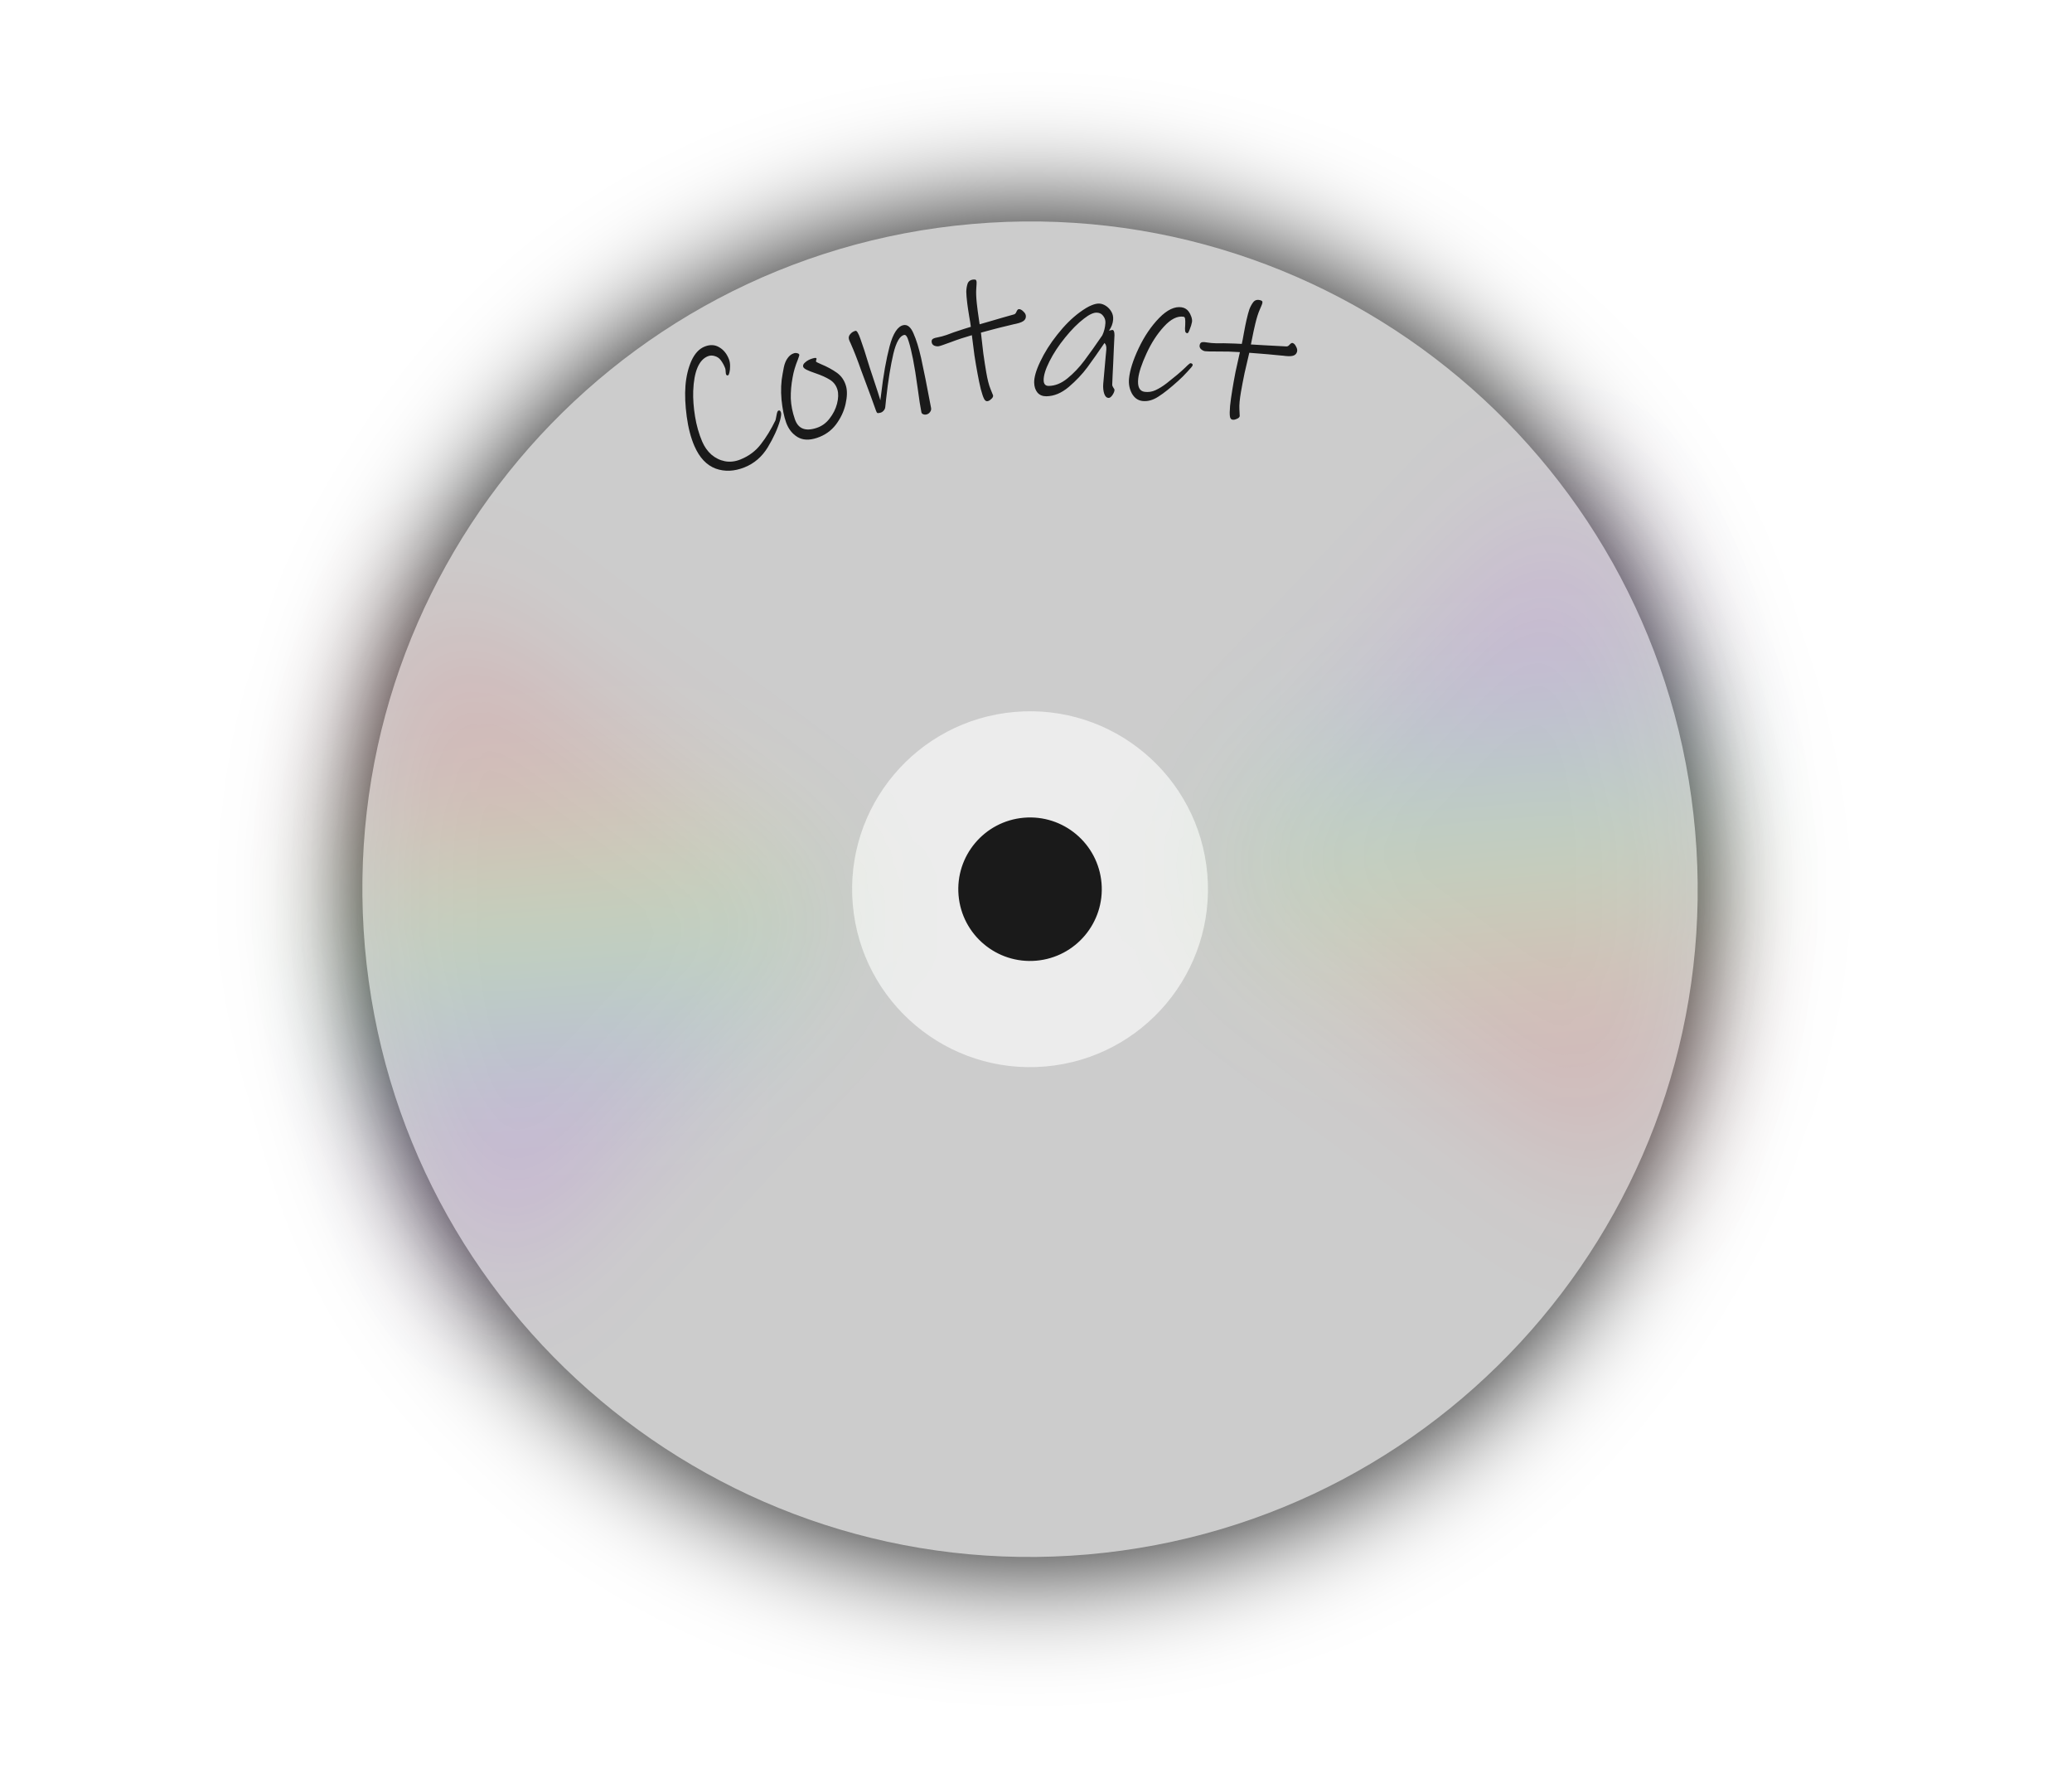
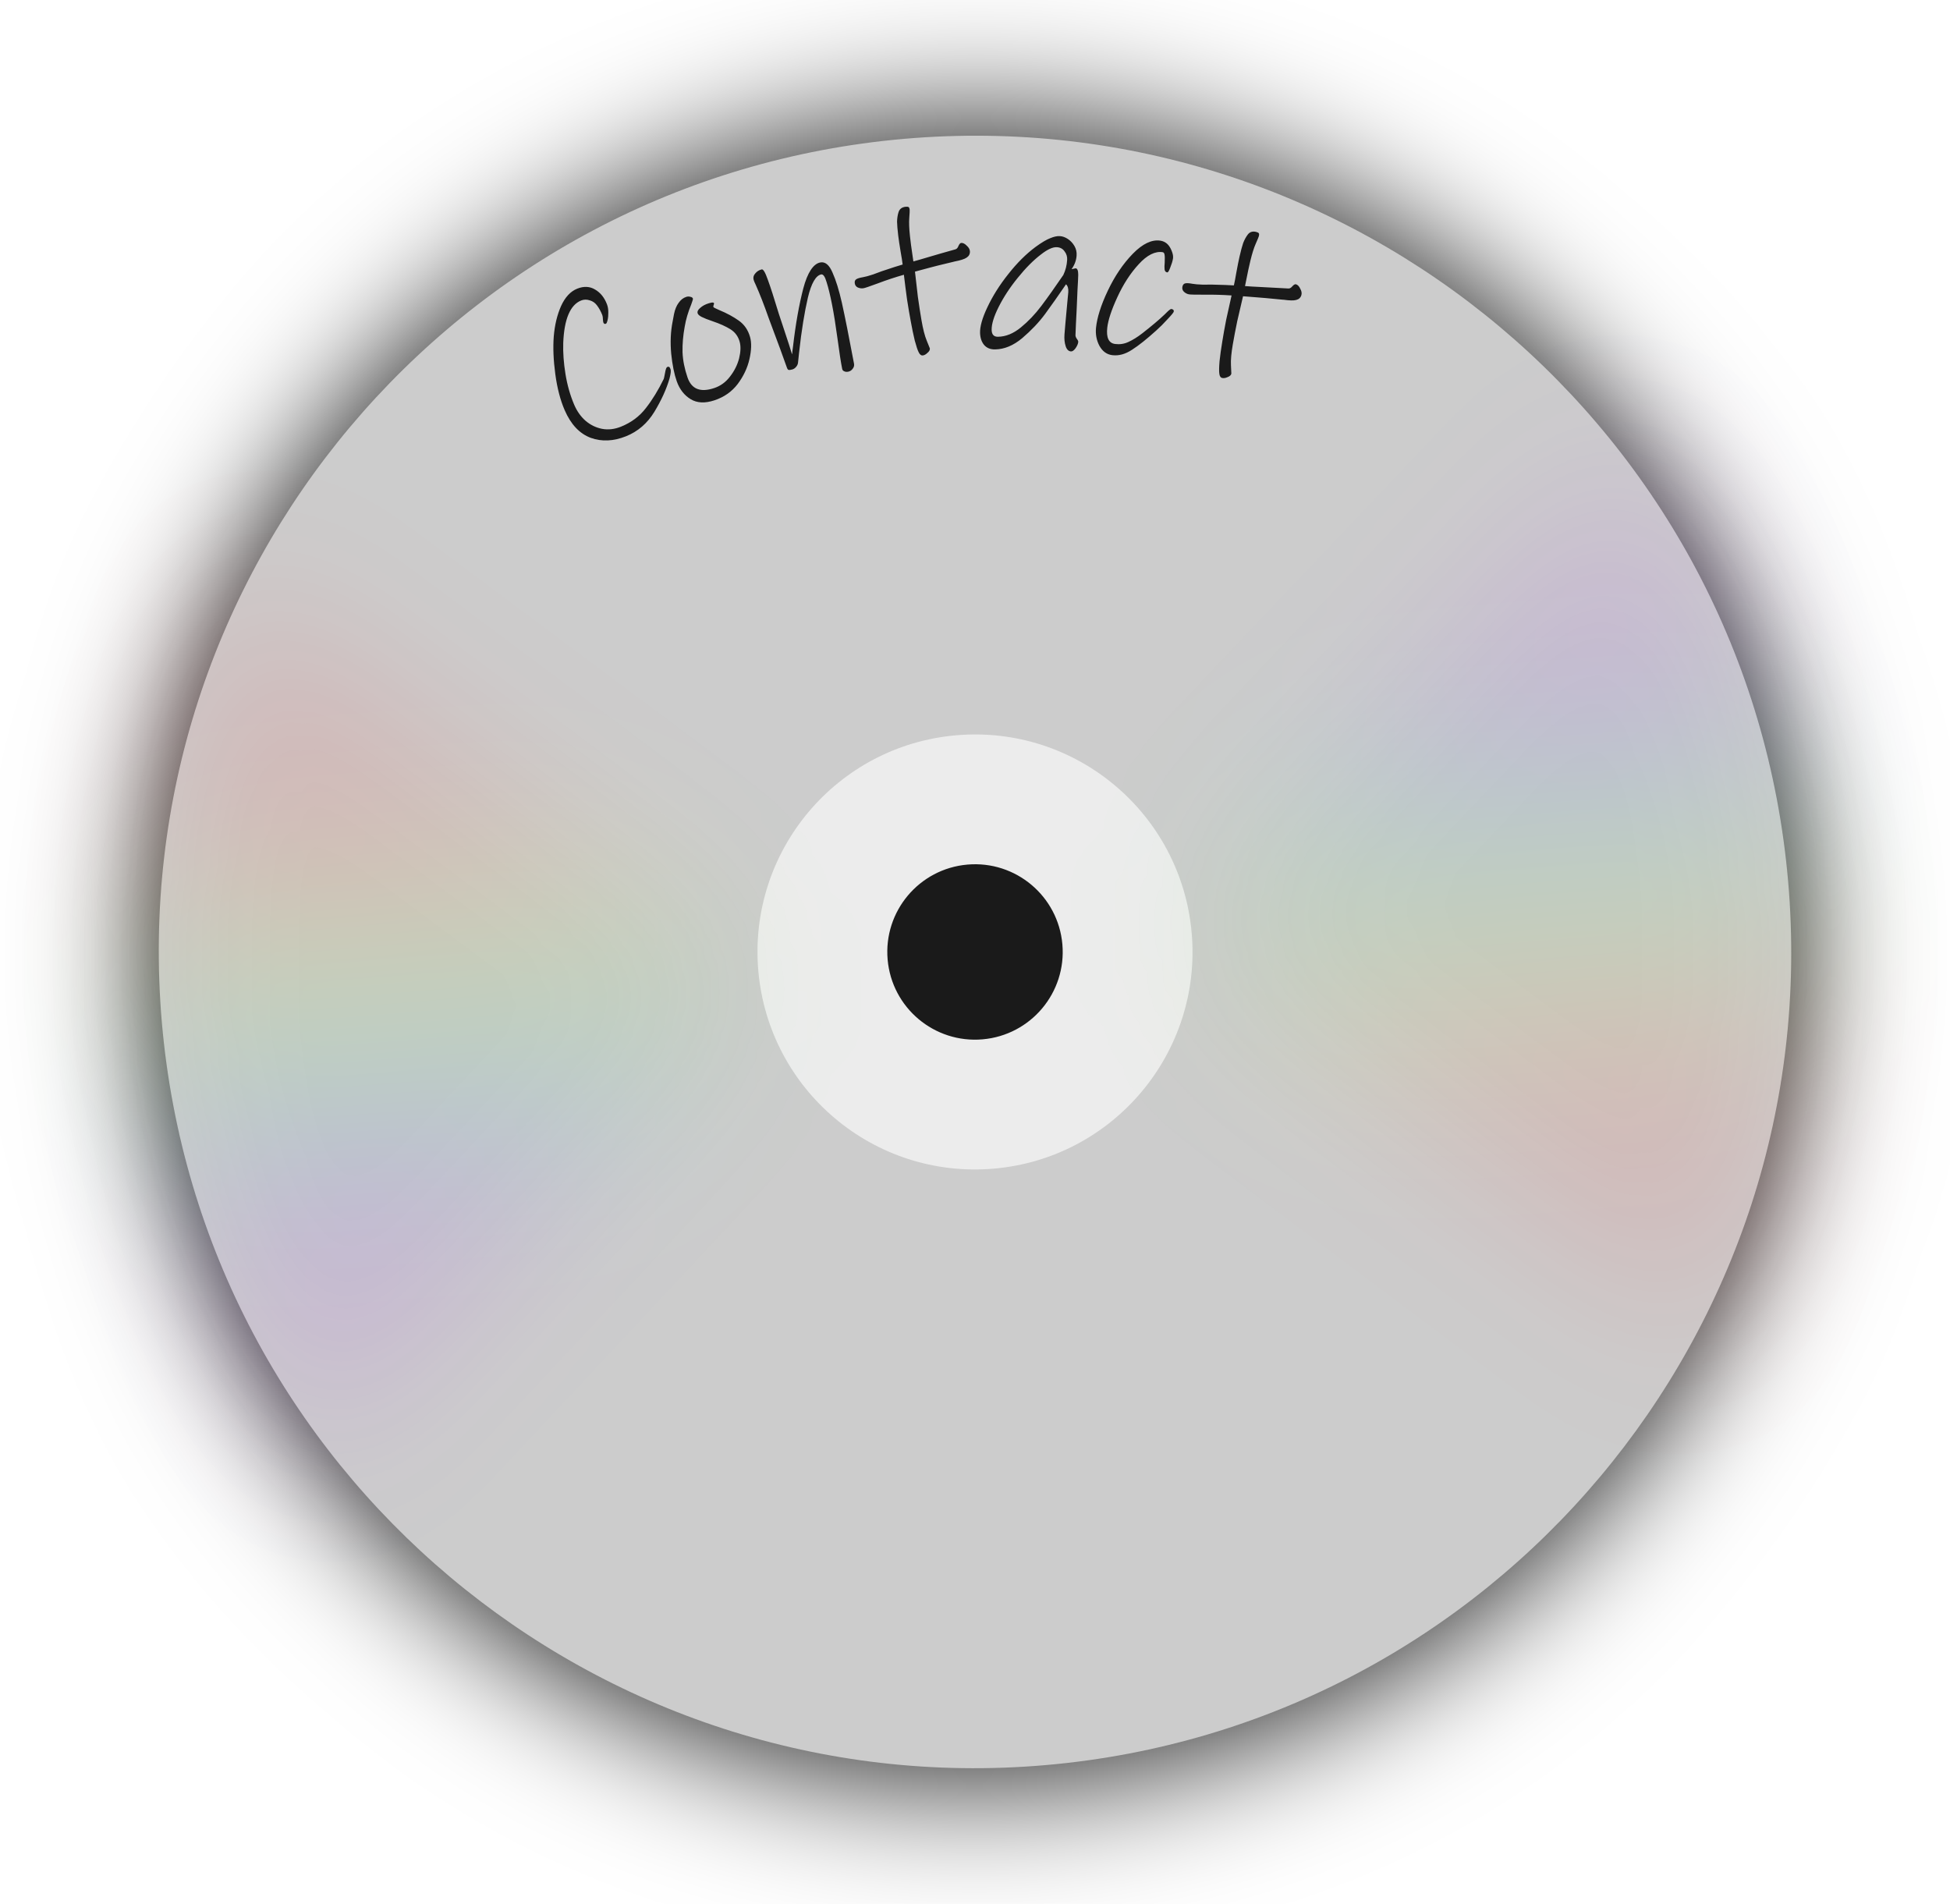
- <svg xmlns="http://www.w3.org/2000/svg" xmlns:xlink="http://www.w3.org/1999/xlink" width="851.134" height="730.017" viewBox="0 0 225.196 193.15" version="1.1" id="svg1">
+ <svg xmlns="http://www.w3.org/2000/svg" xmlns:xlink="http://www.w3.org/1999/xlink" width="655.235" height="639.743" viewBox="0 0 173.364 169.265" version="1.1" id="svg1">
  <defs id="defs1">
-     <linearGradient id="linearGradient15">
-       <stop style="stop-color:#000000;stop-opacity:1;" offset="0" id="stop15" />
-       <stop style="stop-color:#3b3b3b;stop-opacity:1;" offset="1" id="stop16" />
-     </linearGradient>
    <linearGradient id="linearGradient6">
      <stop style="stop-color:#ff0000;stop-opacity:0.1;" offset="0" id="stop6" />
      <stop style="stop-color:#fff600;stop-opacity:0.102;" offset="0.252" id="stop8" />
      <stop style="stop-color:#43ff00;stop-opacity:0.102;" offset="0.482" id="stop10" />
      <stop style="stop-color:#00ffff;stop-opacity:0.102;" offset="0.741" id="stop11" />
      <stop style="stop-color:#0001fe;stop-opacity:0.102;" offset="0.93" id="stop12" />
      <stop style="stop-color:#9f00ff;stop-opacity:0.1;" offset="1" id="stop7" />
    </linearGradient>
    <filter style="color-interpolation-filters:sRGB" id="filter14-1" x="-0.223" y="-0.318" width="1.445" height="1.636">
      <feGaussianBlur stdDeviation="5.573" id="feGaussianBlur14-4" />
    </filter>
    <filter style="color-interpolation-filters:sRGB" id="filter14-4-0" x="-0.237" y="-0.336" width="1.474" height="1.673">
      <feGaussianBlur stdDeviation="6" id="feGaussianBlur14-3-7" />
    </filter>
-     <linearGradient xlink:href="#linearGradient6" id="linearGradient71" gradientUnits="userSpaceOnUse" gradientTransform="matrix(0.5455553,0,0,0.5455553,-5.196862,116.2467)" x1="-248.265" y1="-15.266" x2="-202.585" y2="-14.954" />
-     <linearGradient xlink:href="#linearGradient6" id="linearGradient72" gradientUnits="userSpaceOnUse" gradientTransform="matrix(0.5455553,0,0,0.5455553,377.1781,222.7315)" x1="-248.265" y1="-15.266" x2="-202.585" y2="-14.954" />
-     <linearGradient xlink:href="#linearGradient15" id="linearGradient73" gradientUnits="userSpaceOnUse" gradientTransform="matrix(1.566821,2.0070593e-8,-2.0070593e-8,1.566821,150.1359,147.7233)" x1="-106.437" y1="-27.845" x2="-82.618" y2="-27.845" />
    <linearGradient xlink:href="#linearGradient6" id="linearGradient78" gradientUnits="userSpaceOnUse" gradientTransform="matrix(0.5455553,0,0,0.5455553,-5.196862,116.2467)" x1="-248.265" y1="-15.266" x2="-202.585" y2="-14.954" />
    <linearGradient xlink:href="#linearGradient6" id="linearGradient79" gradientUnits="userSpaceOnUse" gradientTransform="matrix(0.5455553,0,0,0.5455553,377.1781,222.7315)" x1="-248.265" y1="-15.266" x2="-202.585" y2="-14.954" />
-     <filter style="color-interpolation-filters:sRGB" id="filter101" x="-0.105" y="-0.222" width="1.21" height="1.452">
-       <feFlood result="flood" in="SourceGraphic" flood-opacity="1" flood-color="rgb(0,0,0)" id="feFlood100" />
-       <feGaussianBlur result="blur" in="SourceGraphic" stdDeviation="5" id="feGaussianBlur100" />
-       <feOffset result="offset" in="blur" dx="0" dy="0" id="feOffset100" />
-       <feComposite result="comp1" operator="in" in="flood" in2="offset" id="feComposite100" />
-       <feComposite result="comp2" operator="over" in="SourceGraphic" in2="comp1" id="feComposite101" />
-     </filter>
    <filter style="color-interpolation-filters:sRGB" id="filter105" x="-0.105" y="-0.222" width="1.21" height="1.452">
      <feFlood result="flood" in="SourceGraphic" flood-opacity="1" flood-color="rgb(0,0,0)" id="feFlood103" />
      <feGaussianBlur result="blur" in="SourceGraphic" stdDeviation="5" id="feGaussianBlur103" />
      <feOffset result="offset" in="blur" dx="0" dy="0" id="feOffset103" />
      <feComposite result="comp1" operator="in" in="flood" in2="offset" id="feComposite104" />
      <feComposite result="comp2" operator="over" in="SourceGraphic" in2="comp1" id="feComposite105" />
    </filter>
+     <clipPath clipPathUnits="userSpaceOnUse" id="clipPath2">
+       <rect style="fill:#1a1a1a;stroke-width:9.816;stroke-linecap:square;stroke-miterlimit:1.6" id="rect4" width="136.691" height="133.46" x="88.073" y="-335.173" transform="rotate(94.96473)" />
+     </clipPath>
  </defs>
-   <g id="layer1" transform="translate(-495.1661,170.0158)">
-     <g id="g71" transform="matrix(1.14913,0.5367096,-0.5367096,1.14913,431.6338,-203.9264)" style="filter:url(#filter101)">
-       <circle style="fill:#cccccc;fill-opacity:1;stroke:none;stroke-width:10;stroke-linecap:square;stroke-miterlimit:1.6" id="circle67" cx="253.899" cy="179.064" r="57.214" />
-       <circle style="fill:#ececec;fill-opacity:1;stroke:none;stroke-width:11.339;stroke-linecap:square;stroke-miterlimit:1.6" id="circle68" cx="253.899" cy="179.064" r="15.246" />
-       <circle style="fill:#1a1a1a;fill-opacity:1;stroke:none;stroke-width:4.34;stroke-linecap:square;stroke-miterlimit:1.6" id="circle69" cx="253.899" cy="179.064" r="6.148" />
-       <path id="path69" style="mix-blend-mode:normal;fill:url(#linearGradient71);stroke-width:5.456;stroke-linecap:square;stroke-miterlimit:1.6;filter:url(#filter14-1)" d="m -128.476,86.978 29.944,33.286 c -9.18,5.744 -19.324,8.666 -30.431,8.764 -13.234,-0.677 -22.8,-3.623 -29.623,-8.266 z" transform="rotate(180,62.4682,125.4392)" />
-       <path id="path70" style="mix-blend-mode:normal;fill:url(#linearGradient72);stroke-width:5.456;stroke-linecap:square;stroke-miterlimit:1.6;filter:url(#filter14-4-0)" d="m 253.899,193.463 30.256,34.16 c -8.55,5.501 -18.635,8.386 -30.256,8.655 -10.761,0.004 -20.914,-2.923 -30.459,-8.782 z" />
-       <path style="font-size:11.055px;line-height:1.1;font-family:'Ink Free';-inkscape-font-specification:'Ink Free';text-align:center;text-anchor:middle;fill:url(#linearGradient73);stroke-width:15.668;stroke-linecap:square;stroke-miterlimit:1.6" d="m -21.108,101.991 c -0.175,0.191 -0.355,0.377 -0.539,0.559 -0.186,0.183 -0.304,0.298 -0.365,0.352 0.414,0.799 0.756,1.49 1.023,2.064 0.087,0.187 0.179,0.332 0.274,0.434 0.099,0.092 0.156,0.156 0.171,0.189 0.034,0.074 0.026,0.151 -0.024,0.231 -0.047,0.087 -0.109,0.148 -0.187,0.185 -0.098,0.046 -0.192,0.005 -0.285,-0.123 -0.006,-0.013 -0.045,-0.069 -0.115,-0.166 -0.064,-0.1 -0.142,-0.247 -0.234,-0.441 -0.245,-0.515 -0.675,-1.369 -1.279,-2.53 -0.307,-0.591 -0.52,-1.009 -0.641,-1.264 -0.102,-0.213 -0.192,-0.411 -0.271,-0.595 -0.082,-0.19 -0.139,-0.318 -0.17,-0.385 -0.397,0.329 -0.728,0.636 -0.992,0.918 -0.082,0.099 -0.192,0.25 -0.327,0.451 -0.06,0.089 -0.122,0.175 -0.185,0.257 -0.056,0.079 -0.105,0.129 -0.147,0.151 -0.056,0.029 -0.116,0.032 -0.182,0.008 -0.066,-0.024 -0.115,-0.068 -0.15,-0.134 -0.044,-0.085 0.032,-0.259 0.235,-0.522 0.199,-0.269 0.461,-0.56 0.786,-0.87 0.333,-0.314 0.653,-0.579 0.958,-0.797 0.359,-0.252 0.781,-0.488 1.264,-0.704 0.667,-0.298 1.232,-0.44 1.684,-0.436 0.45,-0.003 0.738,0.161 0.868,0.483 0.163,0.404 0.128,0.824 -0.095,1.259 -0.226,0.43 -0.587,0.901 -1.075,1.425 1e-5,3e-5 2.1e-5,5e-5 3.1e-5,8e-5 z m -1.201,-2.326 c -0.335,0.15 -0.666,0.325 -0.994,0.527 0.018,0.057 0.065,0.186 0.141,0.386 0.084,0.197 0.166,0.383 0.247,0.557 0.118,0.242 0.235,0.485 0.353,0.727 0.082,0.157 0.181,0.359 0.296,0.607 0.141,-0.082 0.399,-0.325 0.793,-0.728 0.376,-0.403 0.677,-0.79 0.899,-1.165 0.219,-0.381 0.276,-0.708 0.163,-0.981 -0.096,-0.232 -0.321,-0.331 -0.677,-0.293 -0.355,0.038 -0.765,0.158 -1.223,0.363 1e-6,1.1e-5 2e-6,2.1e-5 3e-6,3.2e-5 z m 10.781,2.144 c -0.07,0.019 -0.139,0.026 -0.207,0.021 -0.071,-0.011 -0.178,-0.036 -0.323,-0.072 -0.511,-0.141 -1.166,-0.231 -1.959,-0.253 -0.349,-0.007 -0.762,0.005 -1.235,0.039 -0.467,0.025 -0.84,0.057 -1.103,0.088 0.184,0.44 0.368,0.88 0.55,1.32 0.073,0.185 0.153,0.334 0.238,0.444 0.087,0.118 0.137,0.194 0.149,0.229 0.027,0.077 0.012,0.152 -0.045,0.227 -0.054,0.082 -0.122,0.137 -0.203,0.166 -0.101,0.036 -0.191,-0.013 -0.271,-0.149 -0.005,-0.014 -0.038,-0.073 -0.098,-0.176 -0.054,-0.106 -0.117,-0.26 -0.191,-0.461 -0.048,-0.131 -0.164,-0.409 -0.348,-0.828 -0.06,-0.143 -0.118,-0.279 -0.173,-0.409 -0.058,-0.136 -0.105,-0.256 -0.143,-0.36 -0.029,-0.013 -0.066,-0.027 -0.111,-0.042 -0.038,-0.017 -0.077,-0.046 -0.116,-0.087 -0.044,-0.055 -0.086,-0.114 -0.126,-0.178 -0.04,-0.064 -0.066,-0.113 -0.079,-0.148 -0.018,-0.049 -0.018,-0.092 3.64e-4,-0.13 0.018,-0.038 0.049,-0.085 0.094,-0.141 -0.685,-1.736 -1.059,-2.682 -1.158,-2.949 -0.082,-0.222 -0.153,-0.428 -0.214,-0.617 -0.061,-0.19 -0.103,-0.316 -0.126,-0.378 -0.048,0.026 -0.17,0.089 -0.392,0.205 -0.218,0.113 -0.389,0.211 -0.515,0.29 -0.444,0.289 -0.769,0.537 -0.976,0.732 -0.218,0.192 -0.417,0.395 -0.597,0.607 -0.049,0.069 -0.098,0.129 -0.145,0.182 -0.058,0.049 -0.116,0.086 -0.175,0.111 -0.059,0.025 -0.12,0.024 -0.185,-0.005 -0.068,-0.035 -0.118,-0.09 -0.15,-0.164 -0.056,-0.129 0.115,-0.381 0.521,-0.752 0.407,-0.371 0.874,-0.724 1.402,-1.056 0.295,-0.186 0.686,-0.394 1.17,-0.618 0.482,-0.231 0.943,-0.419 1.378,-0.566 0.746,-0.252 1.41,-0.378 1.98,-0.389 0.578,-0.012 1.038,0.083 1.379,0.279 0.349,0.194 0.568,0.467 0.663,0.815 0.122,0.448 0.089,0.869 -0.092,1.264 -0.181,0.395 -0.458,0.774 -0.83,1.14 -0.367,0.367 -0.867,0.809 -1.505,1.352 -0.159,0.147 -0.318,0.288 -0.48,0.422 -0.153,0.131 -0.258,0.225 -0.312,0.274 0.015,0.042 0.03,0.072 0.044,0.09 0.825,-0.106 1.647,-0.165 2.46,-0.178 0.081,-0.002 0.162,-0.004 0.243,-0.005 0.838,-0.004 1.474,0.024 1.871,0.059 0.403,0.029 0.614,0.089 0.636,0.175 0.022,0.086 0.013,0.198 -0.025,0.338 -0.039,0.14 -0.096,0.219 -0.172,0.24 7e-6,3e-5 1.4e-5,6e-5 2.1e-5,9e-5 z m -5.801,-5.395 c -0.475,0.161 -0.778,0.278 -0.892,0.334 0.01,0.051 0.039,0.17 0.089,0.356 0.057,0.183 0.118,0.365 0.183,0.546 0.214,0.551 0.428,1.101 0.642,1.652 0.169,0.426 0.337,0.852 0.505,1.278 0.062,-0.03 0.176,-0.106 0.344,-0.227 0.173,-0.131 0.315,-0.245 0.426,-0.346 0.8,-0.67 1.385,-1.239 1.742,-1.739 0.361,-0.507 0.482,-0.996 0.347,-1.471 -0.066,-0.234 -0.239,-0.419 -0.521,-0.553 -0.282,-0.133 -0.671,-0.193 -1.166,-0.171 -0.489,0.012 -1.058,0.123 -1.698,0.341 -2e-6,4e-6 -5e-6,8e-6 -7e-6,1.3e-5 z m 8.926,4.946 c -0.378,0.076 -0.751,0.074 -1.123,-0.009 -0.374,-0.09 -0.704,-0.265 -0.993,-0.528 -0.288,-0.263 -0.49,-0.616 -0.6,-1.059 -0.187,-0.757 -0.181,-1.592 0.047,-2.5 0.226,-0.914 0.648,-1.818 1.286,-2.695 0.067,-0.081 0.134,-0.139 0.202,-0.175 0.068,-0.036 0.15,-0.063 0.246,-0.081 0.08,-0.015 0.16,-0.011 0.239,0.011 0.087,0.021 0.135,0.057 0.144,0.108 0.005,0.029 -0.003,0.075 -0.024,0.139 -0.015,0.055 -0.024,0.09 -0.03,0.106 0.048,-0.009 0.103,-0.023 0.165,-0.042 0.069,-0.027 0.204,-0.059 0.403,-0.094 0.231,-0.04 0.551,-0.057 0.954,-0.046 0.41,0.003 0.713,0.03 0.907,0.077 0.549,0.138 0.978,0.363 1.286,0.667 0.307,0.297 0.478,0.637 0.521,1.016 0.083,0.752 -0.061,1.495 -0.405,2.233 -0.344,0.738 -0.808,1.365 -1.389,1.889 -0.582,0.525 -1.186,0.851 -1.837,0.982 -4.7e-6,-2e-5 -9.4e-6,-4e-5 -1.41e-5,-7e-5 z m 1.681,-6.344 c -0.243,-0.061 -0.541,-0.065 -0.89,-0.009 -0.111,0.018 -0.261,0.05 -0.448,0.096 -0.146,0.028 -0.291,0.057 -0.437,0.087 -0.379,0.067 -0.582,0.032 -0.609,-0.113 -0.01,-0.051 -0.015,-0.098 -0.015,-0.143 -2.843e-4,-0.045 0.002,-0.075 0.007,-0.091 -0.167,0.031 -0.294,0.101 -0.379,0.207 -0.528,0.74 -0.878,1.499 -1.064,2.265 -0.179,0.764 -0.181,1.474 -0.028,2.126 0.143,0.609 0.4,1.018 0.761,1.23 0.368,0.204 0.809,0.249 1.333,0.144 0.595,-0.12 1.143,-0.399 1.661,-0.841 0.525,-0.443 0.937,-0.969 1.232,-1.586 0.303,-0.618 0.428,-1.231 0.354,-1.844 -0.051,-0.423 -0.197,-0.753 -0.442,-0.989 -0.246,-0.243 -0.592,-0.424 -1.037,-0.538 7e-7,7e-6 1.4e-6,1.3e-5 2.2e-6,2e-5 z m 9.259,-0.814 c -0.442,0.072 -0.939,0.107 -1.497,0.11 0.015,0.114 0.03,0.228 0.045,0.342 0.113,0.809 0.2,1.579 0.265,2.307 0.073,0.728 0.1,1.428 0.088,2.097 -0.015,0.793 -0.173,1.35 -0.462,1.669 -0.291,0.328 -0.746,0.49 -1.378,0.504 -0.403,0.009 -0.869,-0.073 -1.412,-0.241 -0.543,-0.168 -1.021,-0.377 -1.438,-0.636 -0.409,-0.259 -0.632,-0.507 -0.657,-0.757 -0.011,-0.11 0.033,-0.221 0.132,-0.334 0.099,-0.113 0.215,-0.212 0.348,-0.298 0.133,-0.085 0.229,-0.13 0.287,-0.135 0.095,-0.008 0.16,0.013 0.193,0.062 0.041,0.056 0.063,0.098 0.065,0.127 0.003,0.037 -0.02,0.072 -0.069,0.105 -0.112,0.068 -0.188,0.122 -0.229,0.162 -0.041,0.04 -0.058,0.097 -0.051,0.17 0.015,0.176 0.177,0.36 0.48,0.558 0.31,0.197 0.678,0.363 1.103,0.503 0.425,0.132 0.813,0.195 1.172,0.186 0.309,-0.008 0.558,-0.047 0.747,-0.122 0.189,-0.075 0.337,-0.229 0.444,-0.463 0.107,-0.242 0.164,-0.602 0.166,-1.079 0.004,-0.787 -0.11,-2.127 -0.383,-3.935 -0.024,-0.169 -0.049,-0.319 -0.073,-0.451 -0.017,-0.14 -0.029,-0.257 -0.038,-0.352 -0.549,0.003 -0.988,0.011 -1.319,0.014 -0.615,0.005 -1.127,-5.47e-4 -1.552,-0.026 -0.122,-0.007 -0.225,-0.041 -0.31,-0.101 -0.078,-0.068 -0.12,-0.154 -0.127,-0.256 -0.003,-0.044 0.018,-0.09 0.064,-0.137 0.046,-0.047 0.101,-0.073 0.166,-0.077 0.163,-0.011 0.351,-0.011 0.564,-8.5e-4 0.59,0.019 1.224,0.02 1.911,0.007 0.163,-0.003 0.327,-0.005 0.49,-0.006 -0.034,-0.191 -0.048,-0.326 -0.04,-0.407 0.008,-0.066 0.053,-0.129 0.135,-0.188 0.091,-0.059 0.182,-0.089 0.273,-0.089 0.099,-1.49e-4 0.178,0.066 0.235,0.199 0.024,0.059 0.065,0.221 0.12,0.485 0.385,0.002 0.686,-0.003 0.909,-0.02 0.232,-0.024 0.36,-0.038 0.395,-0.044 0.23,-0.022 0.384,-0.031 0.457,-0.028 0.082,0.003 0.147,0.017 0.196,0.041 0.056,0.025 0.083,0.059 0.081,0.103 -0.005,0.103 -0.059,0.196 -0.161,0.28 -0.102,0.084 -0.214,0.135 -0.336,0.152 z m 6.923,0.249 c -0.234,0.073 -0.588,0.131 -1.068,0.185 -0.472,0.054 -0.855,0.089 -1.157,0.101 -0.471,0.018 -0.944,0.027 -1.42,0.027 -0.481,-0.007 -0.754,-0.008 -0.905,-0.014 -0.03,0.426 -0.058,0.867 -0.083,1.324 -0.025,0.451 -0.041,0.756 -0.049,0.927 0.315,-0.01 0.741,-0.036 1.363,-0.068 0.148,-0.005 0.296,-0.009 0.444,-0.013 0.491,-0.02 0.882,-0.112 1.173,-0.285 0.153,-0.081 0.261,-0.117 0.322,-0.108 0.054,0.008 0.092,0.044 0.113,0.107 0.031,0.057 0.041,0.114 0.032,0.172 -0.02,0.131 -0.199,0.251 -0.534,0.365 -0.326,0.108 -0.679,0.174 -1.059,0.199 -0.32,0.026 -0.674,0.046 -1.067,0.064 -0.392,0.017 -0.65,0.031 -0.772,0.034 -0.07,1.255 -0.027,2.204 0.119,2.828 0.2,0.093 0.397,0.169 0.592,0.227 0.196,0.051 0.45,0.095 0.763,0.134 0.313,0.04 0.616,0.04 0.913,0.002 0.298,-0.046 0.542,-0.115 0.734,-0.211 0.199,-0.095 0.308,-0.196 0.326,-0.304 0.01,-0.058 0.008,-0.114 -0.006,-0.168 -0.012,-0.061 -0.032,-0.124 -0.058,-0.188 -0.011,-0.024 -0.031,-0.061 -0.06,-0.11 -0.021,-0.055 -0.029,-0.098 -0.024,-0.127 0.012,-0.072 0.098,-0.096 0.258,-0.07 0.117,0.019 0.207,0.086 0.269,0.201 0.071,0.109 0.096,0.221 0.076,0.337 -0.04,0.232 -0.184,0.441 -0.429,0.631 -0.238,0.191 -0.543,0.327 -0.918,0.412 -0.368,0.093 -0.762,0.113 -1.184,0.06 -0.43,-0.054 -0.778,-0.117 -1.048,-0.196 -0.271,-0.072 -0.47,-0.182 -0.599,-0.334 -0.152,-0.212 -0.244,-0.568 -0.275,-1.065 -0.018,-0.375 -0.025,-0.845 -0.022,-1.408 0.001,-0.183 0.003,-0.376 0.006,-0.578 -0.147,0.025 -0.311,0.046 -0.495,0.062 -0.175,0.01 -0.307,0.013 -0.398,0.007 -0.09,-0.005 -0.164,-0.036 -0.222,-0.09 -0.05,-0.062 -0.072,-0.133 -0.068,-0.214 0.003,-0.051 0.013,-0.095 0.03,-0.131 0.025,-0.036 0.057,-0.056 0.095,-0.061 0.252,-0.015 0.439,-0.021 0.553,-0.021 0.165,-0.007 0.331,-0.013 0.497,-0.019 0.045,-0.95 0.073,-1.724 0.087,-2.321 -0.121,-0.009 -0.217,-0.012 -0.29,-0.01 -0.185,-0.009 -0.37,-0.017 -0.555,-0.024 -0.072,-0.004 -0.127,-0.026 -0.166,-0.064 -0.038,-0.039 -0.056,-0.08 -0.054,-0.124 0.01,-0.176 0.145,-0.288 0.409,-0.331 0.098,-0.009 0.222,-0.016 0.369,-0.021 0.156,-0.012 0.259,-0.015 0.308,-0.012 0.074,-0.063 0.149,-0.111 0.227,-0.143 0.098,-0.04 0.199,-0.055 0.304,-0.046 0.032,0.003 0.055,0.031 0.066,0.084 0.02,0.046 0.03,0.08 0.028,0.102 0.537,0.028 1.171,0.039 1.914,0.044 0.501,0.003 1.237,-0.036 2.283,-0.091 0.153,-0.005 0.305,-0.009 0.458,-0.013 0.08,0.014 0.112,0.064 0.097,0.151 -0.015,0.087 -0.096,0.151 -0.242,0.193 -3.2e-6,2e-5 -6.4e-6,4e-5 -9.5e-6,5.9e-5 z m 5.615,6.603 c -0.414,0.323 -0.923,0.608 -1.527,0.863 -0.601,0.248 -1.196,0.301 -1.795,0.162 -0.634,-0.147 -1.112,-0.441 -1.442,-0.891 -0.328,-0.456 -0.429,-1.049 -0.288,-1.776 0.096,-0.497 0.293,-1.044 0.597,-1.634 0.305,-0.591 0.628,-1.092 0.97,-1.501 0.351,-0.415 0.729,-0.74 1.133,-0.975 0.411,-0.233 0.792,-0.309 1.135,-0.228 0.335,0.079 0.565,0.252 0.688,0.517 0.131,0.267 0.154,0.565 0.071,0.893 -0.03,0.121 -0.089,0.24 -0.174,0.355 -0.076,0.11 -0.155,0.2 -0.237,0.271 -0.082,0.071 -0.138,0.102 -0.168,0.095 -0.061,-0.015 -0.083,-0.054 -0.067,-0.119 0.005,-0.021 0.028,-0.065 0.068,-0.131 0.05,-0.071 0.081,-0.132 0.093,-0.182 0.044,-0.179 0.062,-0.352 0.055,-0.52 -0.005,-0.145 -0.055,-0.275 -0.15,-0.388 -0.093,-0.121 -0.21,-0.197 -0.349,-0.23 -0.557,-0.131 -1.199,0.25 -1.892,1.147 -0.277,0.362 -0.53,0.782 -0.76,1.26 -0.231,0.478 -0.391,0.951 -0.486,1.419 -0.066,0.324 -0.059,0.633 0.016,0.925 0.082,0.294 0.228,0.546 0.436,0.757 0.216,0.212 0.486,0.355 0.812,0.43 0.519,0.12 1.016,0.109 1.5,-0.034 0.491,-0.142 0.997,-0.351 1.521,-0.63 0.018,-0.01 0.09,-0.075 0.215,-0.194 0.127,-0.126 0.213,-0.182 0.257,-0.17 0.044,0.012 0.07,0.031 0.078,0.056 0.009,0.025 0.005,0.066 -0.01,0.123 -0.02,0.071 -0.12,0.181 -0.3,0.33 -10e-7,-10e-6 -10e-7,-2e-5 -2e-6,-3e-5 z m 8.619,-2.456 c -0.022,-0.008 -0.094,-0.052 -0.215,-0.132 -0.111,-0.085 -0.223,-0.146 -0.334,-0.184 -0.356,-0.12 -0.767,-0.238 -1.233,-0.352 -0.466,-0.114 -0.86,-0.186 -1.179,-0.218 -0.085,0.345 -0.238,0.885 -0.457,1.622 -0.21,0.732 -0.443,1.498 -0.7,2.3 -0.108,0.338 -0.236,0.712 -0.383,1.122 -0.14,0.413 -0.236,0.665 -0.289,0.757 -0.039,0.073 -0.109,0.12 -0.21,0.142 -0.094,0.024 -0.183,0.023 -0.268,-0.004 -0.05,-0.016 -0.086,-0.05 -0.108,-0.104 -0.022,-0.053 -0.025,-0.108 -0.007,-0.165 0.042,-0.122 0.084,-0.244 0.127,-0.366 0.215,-0.536 0.45,-1.206 0.702,-2.008 0.182,-0.577 0.382,-1.239 0.599,-1.983 0.22,-0.751 0.35,-1.217 0.39,-1.398 -1.543,-0.312 -2.606,-0.453 -3.144,-0.459 -0.099,0.003 -0.205,-0.011 -0.318,-0.043 -0.136,-0.038 -0.256,-0.12 -0.36,-0.247 -0.104,-0.127 -0.142,-0.244 -0.113,-0.351 0.019,-0.071 0.056,-0.115 0.109,-0.131 0.055,-0.023 0.118,-0.026 0.186,-0.007 0.446,0.098 0.807,0.177 1.115,0.241 0.694,0.136 1.565,0.296 2.621,0.493 0.068,-0.218 0.121,-0.372 0.157,-0.461 0.044,-0.087 0.085,-0.124 0.123,-0.113 0.144,0.045 0.256,0.138 0.335,0.279 0.016,0.028 0.017,0.091 0.003,0.187 -0.012,0.089 -0.022,0.148 -0.031,0.176 0.168,0.045 0.449,0.096 0.844,0.154 0.845,0.142 1.422,0.271 1.717,0.37 0.357,0.121 0.58,0.244 0.67,0.369 0.062,0.084 0.068,0.199 0.017,0.346 -0.019,0.056 -0.066,0.106 -0.139,0.152 -0.071,0.038 -0.147,0.043 -0.228,0.015 0,-3e-6 0,-7e-6 0,-1e-5 z m 0.881,7.583 c -0.463,-0.166 -0.816,-0.334 -1.06,-0.507 -0.246,-0.165 -0.346,-0.314 -0.299,-0.446 0.025,-0.07 0.115,-0.167 0.272,-0.292 0.166,-0.129 0.278,-0.184 0.335,-0.164 0.086,0.03 0.123,0.063 0.11,0.098 -0.007,0.021 -0.03,0.04 -0.069,0.058 -0.031,0.02 -0.052,0.044 -0.062,0.072 -0.007,0.021 0.024,0.067 0.095,0.14 0.078,0.075 0.204,0.162 0.377,0.263 0.173,0.101 0.392,0.199 0.656,0.293 0.422,0.151 0.819,0.204 1.192,0.158 0.38,-0.043 0.701,-0.154 0.962,-0.334 0.261,-0.18 0.433,-0.384 0.517,-0.612 0.109,-0.298 0.052,-0.609 -0.171,-0.934 -0.216,-0.322 -0.62,-0.702 -1.213,-1.135 -0.568,-0.433 -1.009,-0.779 -1.316,-1.037 -0.298,-0.263 -0.522,-0.53 -0.672,-0.801 -0.147,-0.279 -0.172,-0.561 -0.072,-0.847 0.134,-0.384 0.492,-0.682 1.077,-0.891 0.587,-0.216 1.256,-0.319 2.004,-0.308 0.75,0.004 1.407,0.112 1.972,0.321 0.29,0.107 0.425,0.22 0.406,0.339 -0.019,0.119 -0.054,0.247 -0.105,0.386 -0.038,0.104 -0.097,0.141 -0.176,0.112 -0.036,-0.013 -0.076,-0.04 -0.119,-0.079 -0.033,-0.044 -0.065,-0.079 -0.096,-0.106 -0.038,-0.03 -0.084,-0.062 -0.137,-0.098 -0.053,-0.035 -0.134,-0.073 -0.242,-0.113 -0.377,-0.139 -0.865,-0.212 -1.464,-0.217 -0.6,-0.005 -1.147,0.061 -1.641,0.2 -0.486,0.141 -0.774,0.342 -0.865,0.599 -0.074,0.209 -0.05,0.421 0.071,0.636 0.128,0.218 0.32,0.435 0.578,0.652 0.26,0.21 0.633,0.493 1.116,0.849 0.713,0.509 1.205,0.973 1.477,1.386 0.279,0.416 0.345,0.825 0.198,1.226 -0.127,0.346 -0.375,0.644 -0.743,0.894 -0.358,0.246 -0.794,0.394 -1.306,0.444 -0.508,0.06 -1.036,-0.009 -1.585,-0.205 6e-6,-10e-6 1.2e-5,-3e-5 1.8e-5,-4e-5 z" id="path71" transform="rotate(62.12374,97.98629,371.4029)" aria-label="PROJECTS" />
-     </g>
-     <g id="g78" transform="matrix(-0.1097609,-1.263531,1.263531,-0.1097609,408.7311,267.0794)" style="filter:url(#filter105)">
+   <g id="layer1" transform="translate(-577.7823,181.0662)">
+     <g id="g78" transform="matrix(-0.1097609,-1.263531,1.263531,-0.1097609,466.0799,244.0301)" style="filter:url(#filter105)" clip-path="url(#clipPath2)">
      <circle style="fill:#cccccc;fill-opacity:1;stroke:none;stroke-width:10;stroke-linecap:square;stroke-miterlimit:1.6" id="circle74" cx="253.899" cy="179.064" r="57.214" />
      <circle style="fill:#ececec;fill-opacity:1;stroke:none;stroke-width:11.339;stroke-linecap:square;stroke-miterlimit:1.6" id="circle75" cx="253.899" cy="179.064" r="15.246" />
      <circle style="fill:#1a1a1a;fill-opacity:1;stroke:none;stroke-width:4.34;stroke-linecap:square;stroke-miterlimit:1.6" id="circle76" cx="253.899" cy="179.064" r="6.148" />
      <path id="path76" style="mix-blend-mode:normal;fill:url(#linearGradient78);stroke-width:5.456;stroke-linecap:square;stroke-miterlimit:1.6;filter:url(#filter14-1)" d="m -128.476,86.978 29.944,33.286 c -9.18,5.744 -19.324,8.666 -30.431,8.764 -13.234,-0.677 -22.8,-3.623 -29.623,-8.266 z" transform="rotate(180,62.4682,125.4392)" />
      <path id="path77" style="mix-blend-mode:normal;fill:url(#linearGradient79);stroke-width:5.456;stroke-linecap:square;stroke-miterlimit:1.6;filter:url(#filter14-4-0)" d="m 253.899,193.463 30.256,34.16 c -8.55,5.501 -18.635,8.386 -30.256,8.655 -10.761,0.004 -20.914,-2.923 -30.459,-8.782 z" />
      <path style="font-size:16.405px;line-height:1.1;font-family:'Ink Free';-inkscape-font-specification:'Ink Free';text-align:center;text-anchor:middle;fill:#1a1a1a;stroke-width:23.251;stroke-linecap:square;stroke-miterlimit:1.6" d="m 176.452,-289.201 c -0.313,0.703 -0.773,1.424 -1.374,2.166 -0.603,0.732 -1.329,1.201 -2.196,1.417 -0.918,0.228 -1.736,0.154 -2.467,-0.229 -0.732,-0.393 -1.252,-1.118 -1.547,-2.182 -0.201,-0.727 -0.304,-1.584 -0.301,-2.572 0.004,-0.988 0.088,-1.867 0.255,-2.637 0.175,-0.783 0.441,-1.465 0.799,-2.044 0.369,-0.582 0.803,-0.934 1.295,-1.054 0.481,-0.118 0.89,-0.04 1.224,0.23 0.346,0.268 0.573,0.648 0.687,1.14 0.042,0.182 0.046,0.377 0.014,0.587 -0.024,0.197 -0.065,0.369 -0.123,0.518 -0.058,0.149 -0.108,0.228 -0.152,0.238 -0.087,0.021 -0.143,-0.017 -0.165,-0.113 -0.008,-0.032 -0.008,-0.105 1.3e-4,-0.22 0.016,-0.128 0.015,-0.229 -0.002,-0.303 -0.063,-0.267 -0.155,-0.509 -0.277,-0.728 -0.103,-0.189 -0.253,-0.328 -0.45,-0.416 -0.2,-0.099 -0.4,-0.123 -0.599,-0.074 -0.799,0.196 -1.361,1.127 -1.655,2.778 -0.114,0.664 -0.162,1.391 -0.144,2.179 0.018,0.788 0.123,1.525 0.309,2.212 0.129,0.475 0.34,0.883 0.632,1.224 0.302,0.339 0.658,0.578 1.069,0.72 0.421,0.14 0.866,0.15 1.338,0.032 0.75,-0.187 1.382,-0.534 1.905,-1.049 0.534,-0.517 1.04,-1.134 1.523,-1.853 0.017,-0.026 0.065,-0.159 0.146,-0.4 0.079,-0.252 0.151,-0.384 0.215,-0.397 0.063,-0.013 0.109,-0.006 0.137,0.022 0.028,0.028 0.051,0.085 0.068,0.171 0.022,0.108 -0.033,0.32 -0.164,0.638 0,0 1e-5,0 2e-5,0 z m 2.914,1.94 c -0.686,0.126 -1.23,0.027 -1.639,-0.305 -0.409,-0.332 -0.676,-0.791 -0.797,-1.381 -0.105,-0.514 -0.147,-1.173 -0.119,-1.971 0.039,-0.801 0.173,-1.537 0.406,-2.207 0.013,-0.045 0.071,-0.222 0.173,-0.518 0.111,-0.311 0.254,-0.555 0.427,-0.731 0.171,-0.187 0.368,-0.301 0.59,-0.34 0.1,-0.018 0.193,-0.006 0.28,0.034 0.096,0.028 0.151,0.079 0.164,0.155 0.004,0.022 -0.02,0.081 -0.071,0.179 -0.042,0.085 -0.076,0.152 -0.101,0.201 -0.297,0.508 -0.518,0.999 -0.666,1.472 -0.202,0.605 -0.335,1.194 -0.401,1.765 -0.056,0.569 -0.02,1.17 0.104,1.804 0.167,0.851 0.748,1.172 1.736,0.993 0.465,-0.084 0.868,-0.298 1.217,-0.644 0.359,-0.348 0.629,-0.739 0.81,-1.176 0.179,-0.448 0.247,-0.839 0.197,-1.175 -0.056,-0.379 -0.227,-0.691 -0.518,-0.934 -0.29,-0.243 -0.678,-0.488 -1.163,-0.73 -0.317,-0.159 -0.551,-0.291 -0.705,-0.398 -0.153,-0.107 -0.237,-0.203 -0.252,-0.29 -0.022,-0.129 0.053,-0.248 0.227,-0.355 0.172,-0.118 0.385,-0.198 0.639,-0.239 0.143,-0.023 0.239,-0.027 0.286,-0.013 0.046,0.004 0.072,0.027 0.079,0.07 0.003,0.022 -0.013,0.063 -0.048,0.124 -0.026,0.049 -0.036,0.089 -0.031,0.121 0.005,0.032 0.133,0.123 0.38,0.272 0.494,0.288 0.912,0.597 1.258,0.923 0.345,0.326 0.55,0.74 0.619,1.238 0.059,0.423 -0.029,0.931 -0.253,1.527 -0.224,0.596 -0.579,1.136 -1.061,1.624 -0.484,0.477 -1.068,0.776 -1.764,0.904 -1e-5,2e-5 -3e-5,4e-5 -4e-5,7e-5 z m 9.55,-0.698 c -0.101,0.006 -0.188,-0.017 -0.262,-0.067 -0.073,-0.039 -0.113,-0.102 -0.118,-0.19 -0.027,-0.444 -0.039,-1.143 -0.033,-2.081 0.003,-1.008 -0.013,-1.84 -0.052,-2.506 -0.037,-0.643 -0.09,-1.164 -0.158,-1.565 -0.058,-0.412 -0.16,-0.614 -0.305,-0.605 -0.379,0.024 -0.769,0.516 -1.144,1.477 -0.364,0.947 -0.757,2.202 -1.148,3.755 -0.057,0.225 -0.112,0.451 -0.167,0.676 -0.03,0.113 -0.093,0.207 -0.189,0.284 -0.086,0.075 -0.18,0.118 -0.283,0.13 -0.123,0.014 -0.207,0.012 -0.25,-0.005 -0.044,-0.017 -0.077,-0.079 -0.099,-0.187 -0.092,-0.44 -0.185,-0.881 -0.278,-1.321 -0.169,-0.772 -0.34,-1.545 -0.514,-2.316 -0.186,-0.925 -0.377,-1.727 -0.574,-2.408 -0.053,-0.159 -0.085,-0.281 -0.096,-0.368 -0.02,-0.163 0.037,-0.302 0.171,-0.417 0.133,-0.126 0.296,-0.2 0.487,-0.222 0.113,-0.013 0.221,0.239 0.324,0.756 0.114,0.515 0.262,1.351 0.443,2.507 0.053,0.285 0.106,0.571 0.158,0.857 0.203,1.081 0.325,1.785 0.366,2.07 0.024,-0.069 0.043,-0.142 0.056,-0.22 0.022,-0.09 0.049,-0.186 0.081,-0.289 0.408,-1.58 0.841,-2.899 1.277,-3.953 0.446,-1.066 0.933,-1.615 1.43,-1.645 0.35,-0.021 0.604,0.255 0.756,0.826 0.164,0.561 0.281,1.286 0.357,2.179 0.081,0.995 0.165,2.435 0.256,4.348 0.006,0.131 -0.039,0.242 -0.136,0.335 -0.096,0.103 -0.215,0.159 -0.356,0.167 1e-5,-1e-5 2e-5,-2e-5 4e-5,-3e-5 z m 8.441,-6.622 c -0.958,0.086 -1.669,0.174 -1.735,0.182 -2e-5,0 -0.005,6.4e-4 -0.005,6.5e-4 -0.364,0.042 -0.727,0.088 -1.089,0.136 -0.018,0.568 -0.032,1.163 -0.042,1.786 0.001,0.623 0.009,1.171 0.025,1.641 0.02,0.635 0.076,1.124 0.165,1.466 0.089,0.34 0.137,0.539 0.145,0.581 -0.004,0.109 -0.074,0.205 -0.208,0.286 -0.125,0.093 -0.242,0.138 -0.352,0.134 -0.06,-0.002 -0.11,-0.026 -0.149,-0.07 -0.039,-0.034 -0.073,-0.095 -0.101,-0.183 -0.057,-0.155 -0.11,-0.44 -0.162,-0.857 -0.041,-0.416 -0.073,-0.876 -0.093,-1.379 -0.022,-0.448 -0.037,-0.968 -0.047,-1.558 0.001,-0.601 0.008,-1.18 0.019,-1.737 -0.621,0.086 -1.256,0.202 -1.903,0.35 -0.585,0.126 -0.92,0.195 -1.034,0.197 -0.131,0.003 -0.258,-0.032 -0.381,-0.104 -0.112,-0.073 -0.17,-0.175 -0.175,-0.306 -0.005,-0.142 0.042,-0.236 0.14,-0.283 0.098,-0.047 0.264,-0.073 0.496,-0.079 0.167,-0.004 0.409,-0.036 0.73,-0.095 0.326,-0.07 0.522,-0.112 0.615,-0.136 0.732,-0.142 1.268,-0.229 1.524,-0.266 0.005,-0.229 -4.9e-4,-0.53 -0.016,-0.902 -0.013,-0.503 -0.017,-0.885 -0.012,-1.147 0.008,-0.426 0.026,-0.753 0.054,-0.982 0.04,-0.24 0.103,-0.452 0.19,-0.636 0.099,-0.216 0.28,-0.322 0.542,-0.315 0.107,0.003 0.178,0.021 0.212,0.055 0.035,0.034 0.05,0.094 0.047,0.182 -0.002,0.066 -0.038,0.255 -0.107,0.571 -0.069,0.315 -0.111,0.734 -0.128,1.259 -0.013,0.404 -0.015,0.857 -0.009,1.361 9.5e-4,0.148 0.002,0.295 0.003,0.443 0.261,-0.031 0.627,-0.087 1.142,-0.165 0.494,-0.074 1.149,-0.171 1.9,-0.271 0.092,-0.014 0.172,-0.084 0.24,-0.21 0.079,-0.125 0.153,-0.184 0.221,-0.178 0.125,0.011 0.244,0.093 0.355,0.247 0.124,0.143 0.178,0.286 0.164,0.427 -0.018,0.185 -0.116,0.318 -0.293,0.4 -0.166,0.083 -0.462,0.132 -0.89,0.153 -1e-5,-2e-5 -2e-5,-4e-5 -2e-5,-6e-5 z m 7.829,6.774 c -0.029,0.128 -0.113,0.266 -0.25,0.414 -0.135,0.138 -0.251,0.196 -0.35,0.174 -0.168,-0.037 -0.273,-0.177 -0.315,-0.42 -0.042,-0.243 -0.033,-0.515 0.03,-0.814 0.052,-0.249 0.231,-1.031 0.53,-2.3 0.048,-0.202 0.096,-0.404 0.144,-0.606 0.052,-0.246 0.025,-0.436 -0.081,-0.569 -0.65,0.715 -1.224,1.334 -1.74,1.862 -0.515,0.527 -1.121,1.007 -1.812,1.45 -0.689,0.432 -1.35,0.608 -2.008,0.526 -0.319,-0.04 -0.555,-0.176 -0.712,-0.413 -0.146,-0.236 -0.203,-0.527 -0.166,-0.875 0.046,-0.432 0.292,-1.01 0.756,-1.713 0.466,-0.715 1.053,-1.419 1.771,-2.101 0.719,-0.692 1.44,-1.232 2.15,-1.62 0.468,-0.252 0.84,-0.407 1.107,-0.468 0.269,-0.072 0.5,-0.089 0.691,-0.051 0.18,0.035 0.355,0.126 0.523,0.272 0.168,0.146 0.299,0.33 0.391,0.55 0.092,0.221 0.111,0.454 0.058,0.7 -0.072,0.331 -0.233,0.626 -0.481,0.886 0.098,-0.007 0.196,-0.014 0.294,-0.021 0.119,0.026 0.158,0.185 0.116,0.478 -0.027,0.173 -0.092,0.522 -0.197,1.047 -0.094,0.526 -0.174,0.964 -0.239,1.307 0.002,-0.009 -0.198,1.04 -0.196,1.031 -0.063,0.333 -0.111,0.597 -0.143,0.791 -0.007,0.077 0.016,0.166 0.067,0.267 0.053,0.09 0.074,0.162 0.062,0.216 2e-5,0 4e-5,-1e-5 6e-5,-1e-5 z m -0.389,-4.794 c 0.195,-0.295 0.332,-0.629 0.409,-1.003 0.046,-0.225 0.015,-0.432 -0.096,-0.622 -0.098,-0.198 -0.264,-0.321 -0.498,-0.366 -0.278,-0.054 -0.67,0.061 -1.166,0.35 -0.57,0.32 -1.185,0.783 -1.831,1.391 -0.645,0.598 -1.18,1.214 -1.613,1.84 -0.433,0.625 -0.665,1.14 -0.712,1.529 -0.039,0.326 0.084,0.504 0.366,0.541 0.547,0.07 1.101,-0.071 1.679,-0.422 0.578,-0.351 1.124,-0.784 1.638,-1.302 0.528,-0.528 1.129,-1.172 1.824,-1.935 z m 5.908,4.757 c -0.729,0.495 -1.345,0.864 -1.864,1.101 -0.508,0.24 -0.978,0.301 -1.421,0.182 -0.373,-0.1 -0.638,-0.355 -0.799,-0.767 -0.151,-0.41 -0.173,-0.843 -0.062,-1.3 0.166,-0.677 0.549,-1.5 1.17,-2.446 0.622,-0.948 1.32,-1.726 2.097,-2.33 0.776,-0.603 1.465,-0.815 2.037,-0.643 0.242,0.073 0.425,0.221 0.548,0.442 0.069,0.125 0.123,0.279 0.16,0.463 0.038,0.184 0.036,0.338 -0.004,0.464 -0.056,0.177 -0.149,0.377 -0.279,0.601 -0.115,0.216 -0.199,0.316 -0.253,0.299 -0.107,-0.033 -0.158,-0.112 -0.154,-0.237 0.004,-0.125 0.027,-0.278 0.072,-0.459 0.052,-0.282 0.074,-0.47 0.067,-0.563 -0.004,-0.104 -0.038,-0.166 -0.103,-0.186 -0.511,-0.156 -1.113,0.044 -1.785,0.605 -0.669,0.55 -1.269,1.248 -1.806,2.091 -0.532,0.83 -0.856,1.502 -0.984,1.997 -0.18,0.699 -0.049,1.104 0.388,1.222 0.318,0.086 0.629,0.082 0.936,-0.013 0.317,-0.092 0.665,-0.247 1.046,-0.464 0.717,-0.417 1.294,-0.775 1.736,-1.096 0.03,-0.024 0.112,-0.086 0.244,-0.181 0.146,-0.103 0.24,-0.147 0.281,-0.134 0.123,0.04 0.17,0.107 0.139,0.201 -0.021,0.063 -0.191,0.219 -0.509,0.473 -0.307,0.257 -0.607,0.484 -0.9,0.679 -2e-5,-10e-6 -4e-5,-10e-6 -7e-5,-2e-5 z m 9.131,-0.914 c -0.946,-0.232 -1.64,-0.384 -1.697,-0.396 -0.357,-0.081 -0.714,-0.16 -1.071,-0.236 -0.209,0.53 -0.422,1.087 -0.641,1.671 -0.209,0.588 -0.385,1.108 -0.528,1.557 -0.194,0.606 -0.305,1.086 -0.334,1.44 -0.029,0.352 -0.048,0.555 -0.055,0.597 -0.041,0.102 -0.14,0.168 -0.296,0.2 -0.151,0.046 -0.279,0.048 -0.384,0.007 -0.057,-0.022 -0.097,-0.061 -0.119,-0.117 -0.026,-0.045 -0.038,-0.115 -0.035,-0.207 -0.002,-0.165 0.043,-0.453 0.135,-0.864 0.101,-0.407 0.227,-0.851 0.378,-1.333 0.131,-0.43 0.292,-0.926 0.484,-1.485 0.205,-0.566 0.407,-1.11 0.607,-1.632 -0.614,-0.129 -1.252,-0.237 -1.911,-0.32 -0.593,-0.082 -0.934,-0.134 -1.041,-0.17 -0.125,-0.042 -0.232,-0.119 -0.323,-0.23 -0.08,-0.107 -0.1,-0.223 -0.059,-0.348 0.045,-0.135 0.121,-0.208 0.23,-0.218 0.108,-0.01 0.273,0.022 0.494,0.097 0.158,0.054 0.397,0.107 0.719,0.162 0.33,0.045 0.53,0.073 0.625,0.083 0.737,0.117 1.27,0.216 1.523,0.268 0.082,-0.214 0.179,-0.5 0.291,-0.856 0.159,-0.479 0.284,-0.84 0.378,-1.086 0.152,-0.399 0.28,-0.701 0.384,-0.908 0.118,-0.213 0.249,-0.391 0.392,-0.536 0.166,-0.171 0.369,-0.21 0.61,-0.116 0.098,0.038 0.158,0.08 0.178,0.123 0.021,0.043 0.015,0.106 -0.017,0.187 -0.024,0.061 -0.122,0.228 -0.292,0.502 -0.171,0.274 -0.351,0.656 -0.543,1.145 -0.148,0.377 -0.304,0.804 -0.467,1.281 -0.049,0.14 -0.098,0.279 -0.147,0.419 0.496,0.113 1.496,0.289 2.998,0.587 0.091,0.016 0.189,-0.025 0.293,-0.122 0.115,-0.093 0.203,-0.126 0.265,-0.098 0.114,0.05 0.198,0.166 0.253,0.346 0.07,0.175 0.075,0.328 0.017,0.457 -0.076,0.17 -0.211,0.265 -0.404,0.286 -0.183,0.026 -0.478,-0.022 -0.888,-0.141 0,-2e-5 0,-4e-5 0,-6e-5 z" id="text106" transform="rotate(87.06009,-0.9441334,-1.184165)" aria-label="Contact" />
    </g>
  </g>
</svg>
